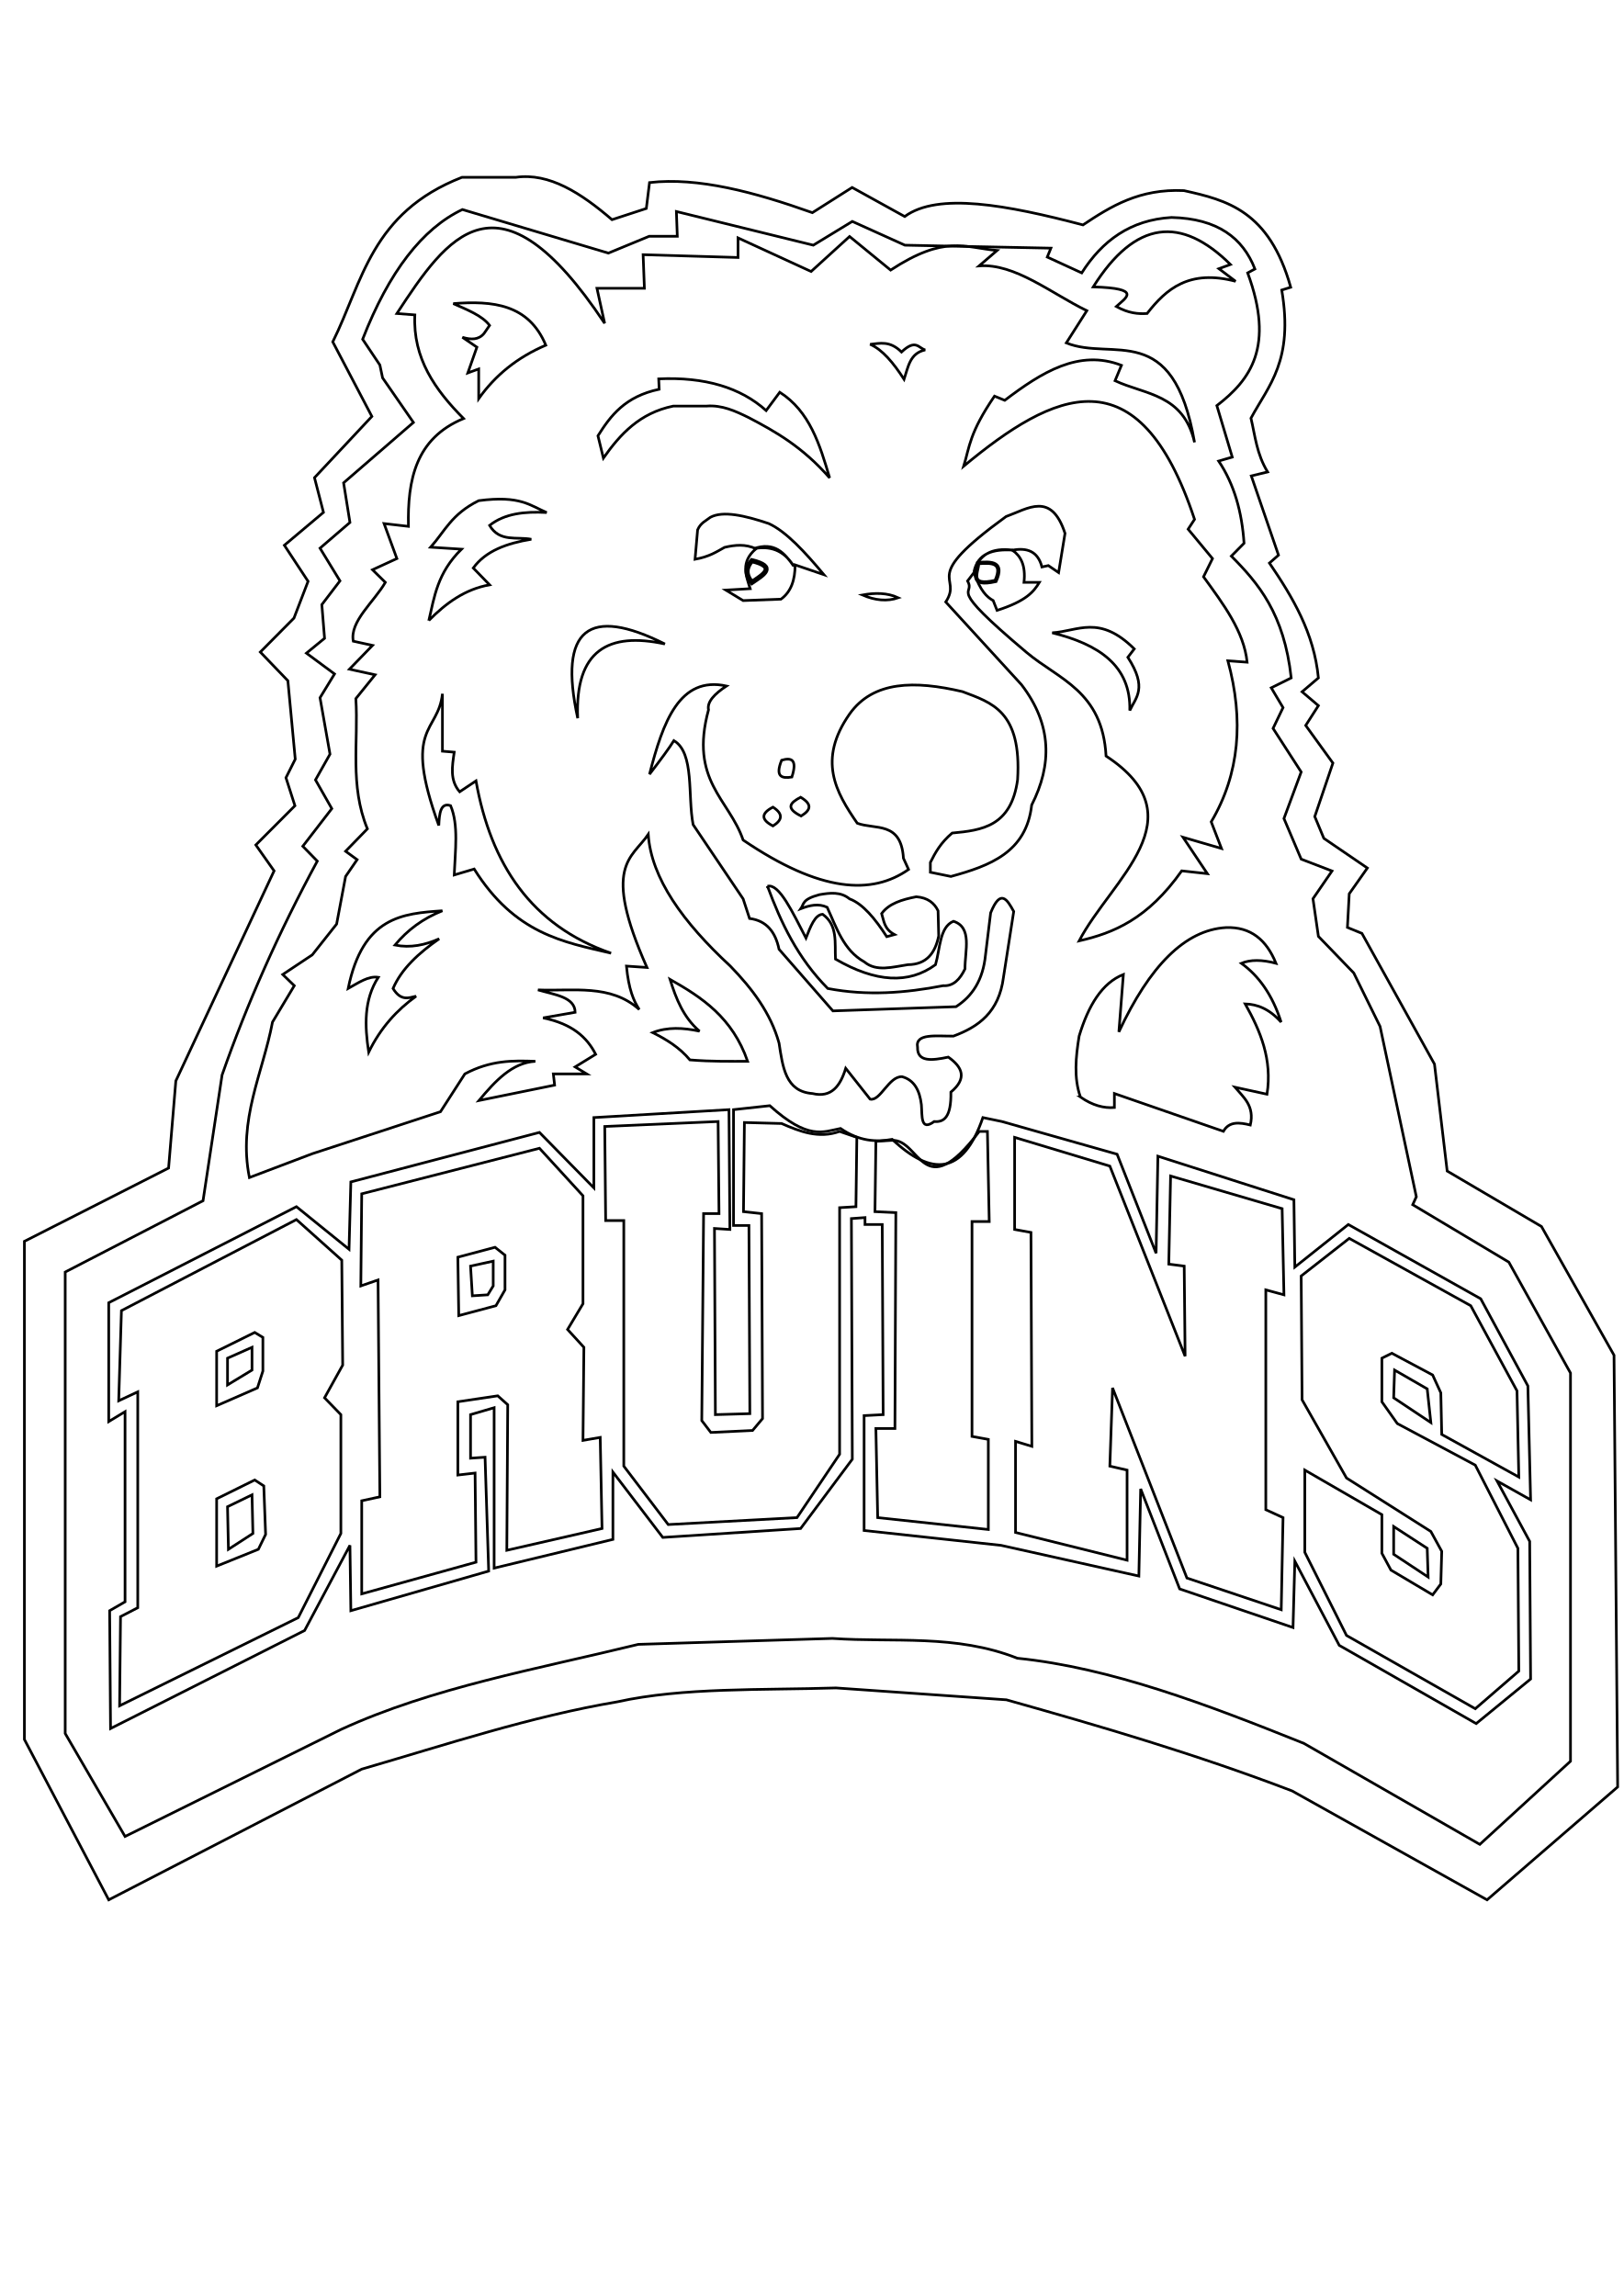
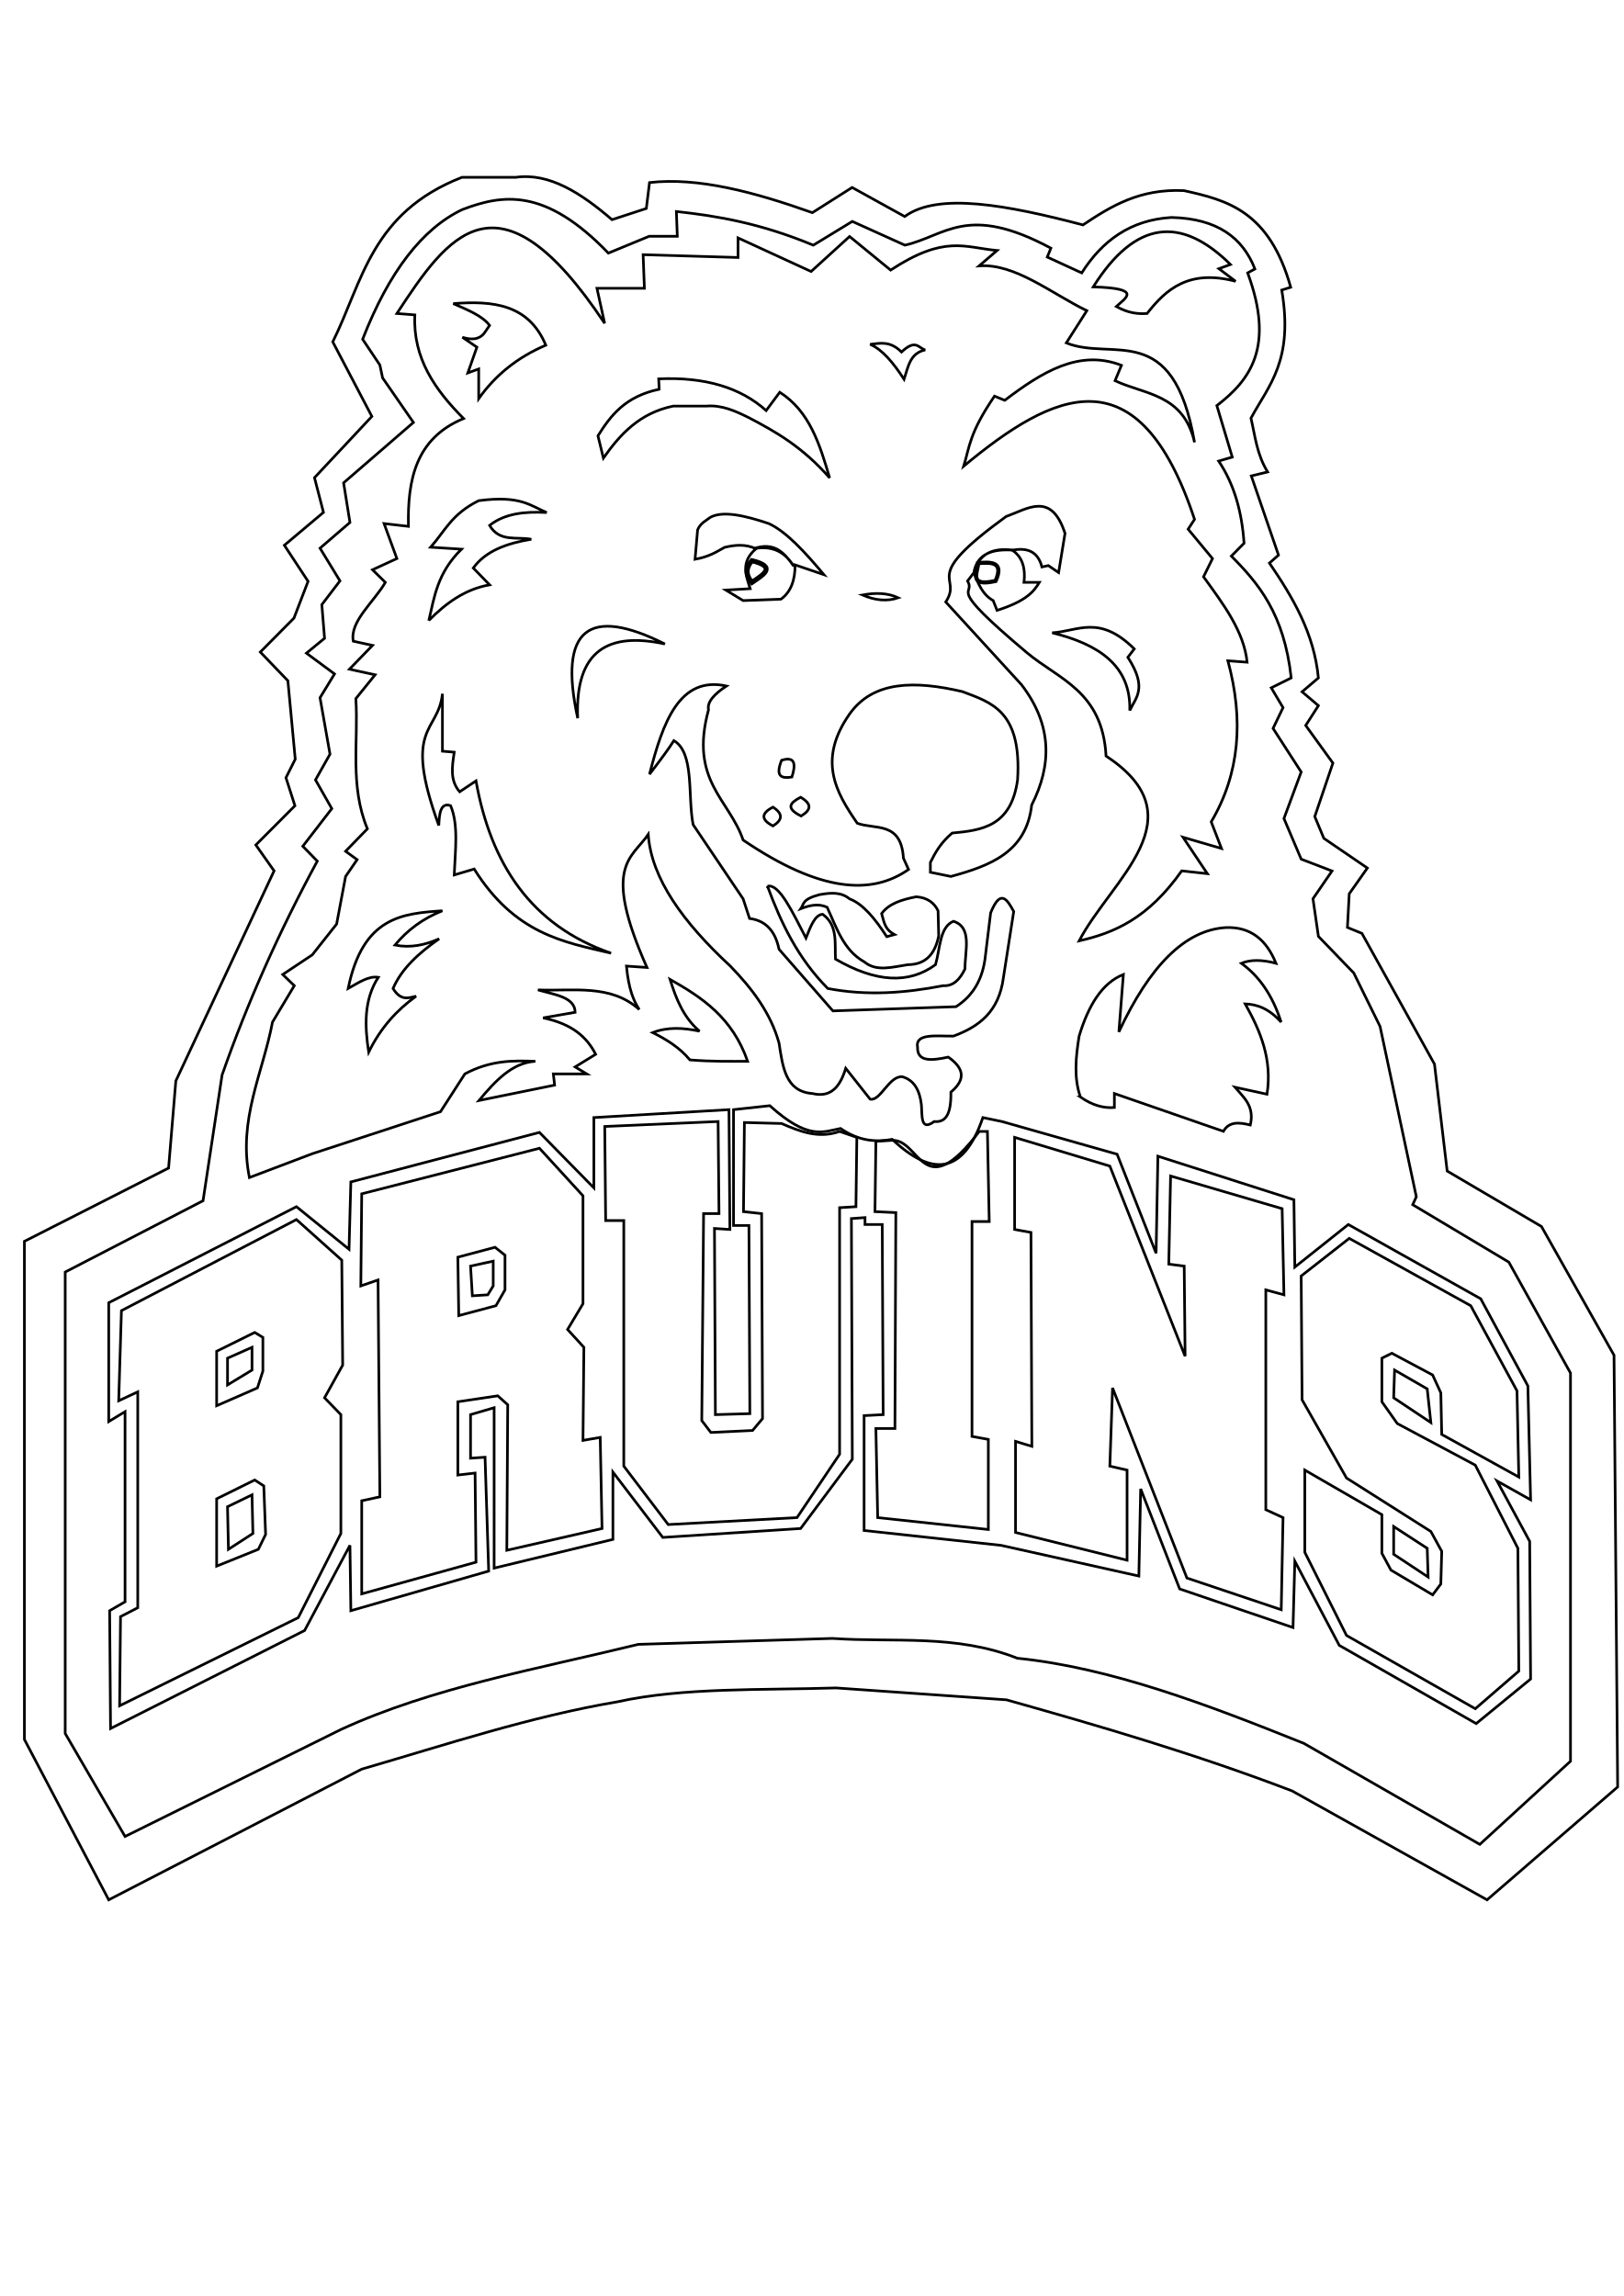
<svg xmlns="http://www.w3.org/2000/svg" width="210mm" height="297mm" viewBox="0 0 744.094 1052.362" id="svg2" version="1.1">
  <defs id="defs4" />
  <g id="layer1">
    <path style="fill:none;fill-rule:evenodd;stroke:#000000;stroke-width:1.216px;stroke-linecap:butt;stroke-linejoin:miter;stroke-opacity:1" d="m 681.478,870.785 59.84,-51.74 -1.662,-197.885 -33.245,-59.002 -43.218,-25.416 -5.818,-49.017 -33.245,-59.91 -6.649,-2.723 0.831,-15.431 8.311,-11.8 -19.947,-13.616 -4.156,-9.985 8.311,-24.509 -12.467,-17.247 5.818,-9.077 -7.48,-6.354 7.48,-6.354 c -1.993,-20.546 -11.707,-36.875 -22.44,-52.648 l 4.156,-3.631 -12.467,-36.309 7.48,-1.815 c -5.014,-8.214 -5.7,-16.428 -7.632,-24.642 8.19,-15.181 19.594,-26.311 14.105,-58.73 l 4.114,-1.284 C 581.643,96.538 562.179,91.731 542.574,87.369 522.183,86.414 509.084,94.562 496.294,103.094 461.412,93.917 429.755,88.067 414.605,99.243 L 390.51,85.925 372.291,97.478 C 345.626,88.002 319.92,81.143 297.655,83.678 l -1.469,11.874 -15.721,5.135 C 266.213,88.447 251.739,79.111 236.388,81.271 l -24.683,0 c -41.652,16.275 -45.504,47.84 -59.21,75.419 l 17.925,34.179 -26.299,28.081 4.114,15.886 -17.925,15.084 10.872,16.528 -6.465,16.849 -15.427,15.565 12.635,13.158 3.379,35.944 -4.261,8.505 4.114,12.837 -17.925,17.972 8.375,11.874 -45.029,96.287 -3.324,39.94 -66.074,33.586 0,228.294 38.647,73.526 115.941,-59.91 c 38.835,-11.281 77.316,-24.111 117.188,-30.863 30.056,-6.661 66.008,-5.271 100.15,-6.354 l 78.125,5.446 c 43.233,12.166 86.577,24.822 130.901,41.755 z" id="path3351" />
-     <path style="fill:none;fill-rule:evenodd;stroke:#000000;stroke-width:1.216px;stroke-linecap:butt;stroke-linejoin:miter;stroke-opacity:1" d="m 29.881,583.035 0,211.501 27.427,47.202 98.903,-49.017 c 41.974,-19.31 89.949,-27.695 136.303,-39.032 l 88.93,-2.723 c 28.258,1.944 56.516,-2.073 84.774,9.077 42.781,4.353 86.996,21.231 131.317,39.032 l 80.618,46.294 41.556,-38.125 0,-177.915 -28.258,-50.833 -44.049,-26.324 1.662,-3.631 -16.622,-78.065 -12.051,-24.509 -16.207,-16.793 -2.493,-17.247 8.727,-12.708 -14.129,-5.446 -7.896,-18.608 7.896,-21.332 -12.882,-19.97 4.571,-9.531 -5.402,-9.077 9.142,-4.539 c -3.222,-29.385 -14.962,-43.265 -27.427,-55.825 l 5.818,-5.9 C 569.16,234.834 565.683,222.058 558.472,211.321 l 6.233,-1.815 -7.064,-23.601 c 15.42,-11.824 26.593,-26.999 14.129,-60.818 l 3.324,-1.815 c -5.536,-14.164 -17.044,-23.112 -38.231,-23.601 -18.78,1.094 -31.751,10.647 -41.14,25.416 l -15.791,-7.262 1.662,-4.085 -66.905,-1.362 -24.102,-10.893 -17.869,10.893 -62.749,-15.431 0.416,11.347 -12.882,0 -18.7,7.716 -66.905,-19.97 C 193.536,104.772 178.276,124.511 166.185,155.496 l 7.896,11.8 1.247,5.9 14.129,20.424 -31.998,27.686 2.909,18.155 -13.713,11.8 9.142,14.978 -8.311,10.893 1.247,15.431 -8.311,6.808 12.882,9.531 -6.649,10.893 4.571,25.87 -6.649,11.8 7.48,13.162 -13.298,17.247 6.649,6.808 c -17.68,32.678 -32.223,65.356 -43.634,98.035 l -8.727,57.641 z" id="path3353" />
+     <path style="fill:none;fill-rule:evenodd;stroke:#000000;stroke-width:1.216px;stroke-linecap:butt;stroke-linejoin:miter;stroke-opacity:1" d="m 29.881,583.035 0,211.501 27.427,47.202 98.903,-49.017 c 41.974,-19.31 89.949,-27.695 136.303,-39.032 l 88.93,-2.723 c 28.258,1.944 56.516,-2.073 84.774,9.077 42.781,4.353 86.996,21.231 131.317,39.032 l 80.618,46.294 41.556,-38.125 0,-177.915 -28.258,-50.833 -44.049,-26.324 1.662,-3.631 -16.622,-78.065 -12.051,-24.509 -16.207,-16.793 -2.493,-17.247 8.727,-12.708 -14.129,-5.446 -7.896,-18.608 7.896,-21.332 -12.882,-19.97 4.571,-9.531 -5.402,-9.077 9.142,-4.539 c -3.222,-29.385 -14.962,-43.265 -27.427,-55.825 l 5.818,-5.9 C 569.16,234.834 565.683,222.058 558.472,211.321 l 6.233,-1.815 -7.064,-23.601 c 15.42,-11.824 26.593,-26.999 14.129,-60.818 l 3.324,-1.815 c -5.536,-14.164 -17.044,-23.112 -38.231,-23.601 -18.78,1.094 -31.751,10.647 -41.14,25.416 l -15.791,-7.262 1.662,-4.085 c -38.452,-20.642 -48.335,-5.572 -66.905,-1.362 l -24.102,-10.893 -17.869,10.893 C 348.541,102.344 328.815,98.986 309.968,96.947 l 0.416,11.347 -12.882,0 -18.7,7.716 C 249.784,85.847 230.303,89.063 211.896,96.039 193.536,104.772 178.276,124.511 166.185,155.496 l 7.896,11.8 1.247,5.9 14.129,20.424 -31.998,27.686 2.909,18.155 -13.713,11.8 9.142,14.978 -8.311,10.893 1.247,15.431 -8.311,6.808 12.882,9.531 -6.649,10.893 4.571,25.87 -6.649,11.8 7.48,13.162 -13.298,17.247 6.649,6.808 c -17.68,32.678 -32.223,65.356 -43.634,98.035 l -8.727,57.641 z" id="path3353" />
    <path style="fill:none;fill-rule:evenodd;stroke:#000000;stroke-width:1.216px;stroke-linecap:butt;stroke-linejoin:miter;stroke-opacity:1" d="m 49.828,597.105 0,54.464 7.48,-4.539 0,87.142 -7.065,4.085 0.416,54.01 88.93,-44.933 20.778,-39.032 0.416,29.955 63.165,-18.155 -1.662,-52.194 -6.649,0.454 0,-19.97 10.805,-3.177 0,73.526 54.438,-13.162 0,-30.863 22.856,29.955 63.165,-4.085 23.687,-31.77 -0.416,-110.289 6.233,-0.454 0,3.177 7.896,0 0.416,87.142 -8.727,0.454 0,52.648 62.749,6.808 63.165,14.07 0.831,-39.94 17.869,45.84 51.945,17.701 0.831,-30.409 20.362,38.578 62.749,35.855 24.934,-20.424 -0.416,-63.087 -14.96,-27.686 15.376,8.623 -1.247,-52.194 -21.609,-39.94 -60.672,-34.04 -24.518,19.516 -0.416,-30.863 -62.334,-19.97 -0.831,44.479 -17.869,-45.386 -52.776,-14.978 -8.727,-1.815 c -9.106,26.654 -23.594,26.855 -41.556,9.985 -7.44,1.323 -15.146,0.9 -23.687,-4.992 -8.035,1.562 -14.786,5.461 -32.414,-10.439 l -16.622,1.815 0,53.102 7.064,0 0.416,86.234 -15.791,0.454 -0.416,-85.326 7.064,0.454 -0.416,-54.918 -61.918,3.631 0,32.224 -24.934,-25.416 -86.436,22.693 -0.831,30.863 -24.102,-19.516 z" id="path3355" />
    <path style="fill:none;fill-rule:evenodd;stroke:#000000;stroke-width:1.216px;stroke-linecap:butt;stroke-linejoin:miter;stroke-opacity:1" d="m 55.646,600.736 -1.247,41.302 8.727,-4.085 0,98.942 -7.896,4.085 -0.416,40.848 81.865,-40.394 19.531,-38.578 0,-54.464 -7.48,-7.716 8.311,-14.977 -0.416,-48.11 -20.778,-18.608 z" id="path3357" />
    <path style="fill:none;fill-rule:evenodd;stroke:#000000;stroke-width:1.216px;stroke-linecap:butt;stroke-linejoin:miter;stroke-opacity:1" d="m 99.28,619.344 0,24.963 18.7,-8.17 2.493,-7.716 0,-15.431 -3.74,-2.269 z" id="path3359" />
    <path style="fill:none;fill-rule:evenodd;stroke:#000000;stroke-width:1.216px;stroke-linecap:butt;stroke-linejoin:miter;stroke-opacity:1" d="m 104.266,622.521 0,12.254 11.22,-6.808 0,-10.439 z" id="path3361" />
    <path style="fill:none;fill-rule:evenodd;stroke:#000000;stroke-width:1.216px;stroke-linecap:butt;stroke-linejoin:miter;stroke-opacity:1" d="m 99.28,686.97 0,30.863 19.116,-7.716 3.324,-6.808 -0.831,-22.239 -4.156,-2.723 z" id="path3363" />
    <path style="fill:none;fill-rule:evenodd;stroke:#000000;stroke-width:1.216px;stroke-linecap:butt;stroke-linejoin:miter;stroke-opacity:1" d="m 104.266,690.601 0.416,19.516 11.22,-7.262 -0.416,-17.701 z" id="path3365" />
    <path style="fill:none;fill-rule:evenodd;stroke:#000000;stroke-width:1.216px;stroke-linecap:butt;stroke-linejoin:miter;stroke-opacity:1" d="m 165.769,547.18 -0.416,42.209 7.896,-2.723 0.831,99.396 -8.311,1.815 0,42.663 52.36,-14.524 -0.416,-40.848 -7.896,0.908 0,-33.586 18.285,-2.723 4.571,4.085 -0.416,66.718 43.634,-9.985 -0.831,-41.755 -7.896,1.362 0.416,-42.663 -7.48,-8.17 7.064,-11.8 0,-49.471 -19.947,-21.785 z" id="path3367" />
    <path style="fill:none;fill-rule:evenodd;stroke:#000000;stroke-width:1.216px;stroke-linecap:butt;stroke-linejoin:miter;stroke-opacity:1" d="m 209.818,576.227 0.416,26.778 17.038,-4.539 4.156,-7.262 0,-15.885 -4.571,-3.631 z" id="path3369" />
    <path style="fill:none;fill-rule:evenodd;stroke:#000000;stroke-width:1.216px;stroke-linecap:butt;stroke-linejoin:miter;stroke-opacity:1" d="m 215.636,580.312 0.831,13.616 7.064,-0.454 2.493,-4.085 0,-11.347 z" id="path3371" />
    <path style="fill:none;fill-rule:evenodd;stroke:#000000;stroke-width:1.216px;stroke-linecap:butt;stroke-linejoin:miter;stroke-opacity:1" d="m 277.139,516.317 0.416,43.117 8.311,0 0,112.558 20.362,26.778 59.009,-3.177 19.531,-29.047 0,-113.012 7.48,-0.454 0.416,-31.77 -7.896,-2.723 c -9.57,3.41 -18.112,0.082 -26.596,-3.631 l -17.038,-0.454 -0.416,40.848 8.311,0.908 0.416,93.95 -4.571,5.446 -19.116,0.908 -4.156,-5.446 0.831,-94.858 7.064,0 -0.416,-42.209 z" id="path3373" />
    <path style="fill:none;fill-rule:evenodd;stroke:#000000;stroke-width:1.216px;stroke-linecap:butt;stroke-linejoin:miter;stroke-opacity:1" d="m 401.391,523.125 -0.416,32.224 9.558,0.454 -0.416,98.942 -8.727,0 0.831,40.848 50.698,5.446 0,-41.302 -7.48,-1.362 0,-98.488 7.896,0 -0.831,-41.302 -3.74,0 c -25.949,34.311 -26.92,3.567 -39.894,4.085 z" id="path3375" />
    <path style="fill:none;fill-rule:evenodd;stroke:#000000;stroke-width:1.216px;stroke-linecap:butt;stroke-linejoin:miter;stroke-opacity:1" d="m 464.972,521.31 0,42.209 7.48,1.362 0.416,98.035 -7.48,-2.269 0,41.755 51.114,12.708 0,-41.302 -7.896,-1.815 1.247,-35.855 34.076,87.142 43.218,14.524 0.831,-42.209 -7.896,-3.631 0,-100.758 8.311,2.269 -0.831,-39.486 -51.114,-14.978 -0.831,40.394 7.064,0.908 0.416,41.302 -34.491,-87.142 z" id="path3377" />
    <path style="fill:none;fill-rule:evenodd;stroke:#000000;stroke-width:1.216px;stroke-linecap:butt;stroke-linejoin:miter;stroke-opacity:1" d="m 597.951,673.808 0,37.671 19.116,38.125 59.009,33.586 19.947,-17.247 -0.416,-56.279 -19.531,-38.125 -35.738,-19.062 -7.065,-9.985 0,-19.97 4.571,-2.269 18.7,9.985 3.74,8.17 0.416,19.062 35.323,19.516 -0.831,-39.486 -21.194,-39.032 -55.685,-30.863 -22.025,17.247 0.416,56.733 20.362,35.855 38.647,24.509 4.987,9.077 -0.416,14.977 -3.74,4.993 -19.116,-11.347 -4.156,-7.716 0,-17.701 z" id="path3379" />
    <path style="fill:none;fill-rule:evenodd;stroke:#000000;stroke-width:1.216px;stroke-linecap:butt;stroke-linejoin:miter;stroke-opacity:1" d="m 638.675,699.678 0,12.708 15.791,10.439 -0.416,-13.162 z" id="path3381" />
    <path style="fill:none;fill-rule:evenodd;stroke:#000000;stroke-width:1.216px;stroke-linecap:butt;stroke-linejoin:miter;stroke-opacity:1" d="m 639.091,627.968 -0.416,12.708 17.038,11.347 -1.662,-15.431 z" id="path3383" />
    <path style="fill:none;fill-rule:evenodd;stroke:#000000;stroke-width:1.216px;stroke-linecap:butt;stroke-linejoin:miter;stroke-opacity:1" d="m 181.88,143.692 8.228,0.642 c -0.953,19.908 9.302,34.376 22.332,47.498 -21.937,9.07 -25.735,28.078 -25.271,49.423 l -11.166,-1.284 5.877,16.047 -11.166,5.135 5.877,5.777 c -5.218,8.986 -16.436,17.972 -14.692,26.958 l 8.815,1.926 -10.578,10.912 11.754,2.567 -8.815,10.912 c 1.254,19.898 -2.913,39.795 5.289,59.693 l -9.991,10.27 5.289,3.851 -5.289,7.702 -4.114,21.823 -11.166,14.121 -13.517,8.986 5.289,5.135 -9.991,16.688 c -4.445,23.462 -15.898,44.737 -10.578,71.247 l 28.797,-10.912 58.769,-19.256 11.166,-17.33 c 11.776,-6.304 22.082,-6.182 32.323,-5.777 -10.594,0.598 -18.345,8.962 -25.858,17.972 l 34.674,-7.06 -0.588,-5.135 15.28,0 -5.289,-3.209 9.403,-5.777 c -4.003,-7.85 -10.728,-13.961 -24.095,-16.688 l 14.692,-2.567 c -0.095,-7.084 -9.532,-8.046 -17.043,-10.27 16.079,0.691 33.265,-2.852 46.427,8.986 -2.573,-3.949 -4.856,-9.166 -5.877,-19.898 l 9.403,0.642 c -20.79,-46.865 -6.94,-49.923 0.588,-60.977 1.39,20.112 15.889,40.223 37.612,60.335 10.041,10.349 18.523,21.55 22.332,35.302 1.688,10.89 2.93,22.198 15.28,23.107 8.727,2.101 12.785,-3.445 15.28,-11.553 l 11.166,14.121 c 4.663,1.163 8.598,-10.63 14.692,-10.27 5.475,1.509 8.036,6.2 8.815,12.837 0.425,5.081 -0.506,12.382 5.877,7.702 4.468,0.405 7.842,-1.982 7.64,-13.479 7.546,-6.312 5.333,-11.44 -1.175,-16.047 -7.533,1.595 -14.288,2.34 -14.105,-4.493 -1.206,-6.583 8.755,-5.036 16.455,-5.135 11.38,-4.221 20.864,-10.857 22.92,-26.958 l 4.702,-30.167 c -3.002,-5.506 -6.043,-10.598 -10.578,0.642 l -2.351,19.256 c -1.142,11.59 -6.113,18.998 -13.517,23.749 l -56.418,1.926 -24.683,-28.242 c -1.634,-7.843 -5.623,-13.114 -13.517,-14.121 l -2.938,-8.986 -22.92,-34.019 c -2.581,-13.228 0.718,-32.877 -8.815,-38.512 -1.998,3.252 -6.04,8.737 -11.166,15.405 6.135,-23.912 13.704,-45.161 35.261,-40.437 -5.508,3.637 -8.971,7.274 -8.228,10.912 -8.839,32.523 9.415,40.835 15.868,59.693 35.553,24.146 59.029,25.208 75.812,13.479 l -2.351,-5.135 c -1.064,-17.122 -12.943,-12.982 -21.157,-16.047 -9.884,-14.31 -18.254,-29.034 -3.526,-50.065 10.88,-15.328 29.931,-15.36 51.717,-10.27 13.252,5.041 27.24,8.797 25.271,40.437 -2.931,21.348 -16.306,23.142 -29.972,24.391 -5.32,4.493 -7.747,8.986 -9.991,13.479 l 0,4.493 9.403,1.926 c 17.851,-4.894 34.572,-11.023 37.024,-32.735 9.348,-18.4 9.434,-36.8 -4.702,-55.2 L 433.411,275.915 c 8.165,-12.507 -12.789,-9.804 27.621,-39.153 10.021,-3.606 20.755,-11.578 27.034,7.702 l -2.938,17.972 -4.702,-3.209 -2.938,0.642 c -1.898,-7.315 -6.93,-8.923 -13.517,-7.702 3.805,2.691 6.169,6.955 5.289,14.763 l 7.052,0 c -2.583,4.279 -6.026,8.558 -19.394,12.837 l -1.763,-4.493 c -2.938,-1.647 -5.877,-4.416 -8.815,-12.837 l -2.938,3.851 c 4.061,7.307 -11.103,0.617 27.034,32.735 14.711,12.408 34.789,17.652 36.437,47.498 42.989,28.242 2.42,56.484 -12.341,84.726 15.672,-3.582 31.343,-9.907 47.015,-32.093 l 11.754,1.284 -11.166,-16.688 17.631,5.135 -4.702,-12.195 c 12.999,-21.97 15.011,-46.71 7.64,-73.814 l 8.815,0.642 c -1.451,-14.189 -10.925,-26.626 -19.981,-39.154 l 4.114,-8.344 -11.166,-13.479 2.938,-4.493 c -25.652,-77.396 -64.657,-58.54 -105.784,-24.391 2.694,-8.871 2.584,-15.189 14.105,-32.093 l 4.702,1.926 c 16.843,-12.78 33.945,-23.603 53.48,-16.047 l -2.938,7.06 c 13.774,6.451 31.338,6 36.437,28.242 -9.824,-56.519 -37.621,-36.976 -58.769,-45.572 l 9.403,-14.763 c -16.455,-8.008 -32.911,-21.765 -49.366,-20.54 l 8.228,-7.06 c -14.954,-1.363 -23.922,-7.283 -48.778,8.986 l -18.806,-15.405 -17.631,16.047 -33.498,-15.405 0,8.986 -43.489,-1.284 0.588,15.405 -21.744,0 3.526,16.047 C 228.082,74.576 204.855,108.609 181.88,143.692 Z" id="path3385" />
    <path style="fill:none;fill-rule:evenodd;stroke:#000000;stroke-width:1.888px;stroke-linecap:butt;stroke-linejoin:miter;stroke-opacity:1" d="m 448.294,258.086 c 6.143,-0.486 11.86,-0.579 7.95,8.197 -12.525,2.812 -8.293,-3.784 -7.95,-8.197 z" id="path3387" />
    <path style="fill:none;fill-rule:evenodd;stroke:#000000;stroke-width:1.216px;stroke-linecap:butt;stroke-linejoin:miter;stroke-opacity:1" d="m 318.518,256.339 1.175,-13.479 c 1.368,-3.217 3.789,-4.133 5.877,-5.777 5.709,-3.037 15.582,-0.876 26.74,2.888 7.946,3.64 16.55,13.021 25.271,23.428 l -13.223,-4.493 c 0.032,6.834 -1.799,12.311 -6.465,15.726 l -17.337,0.642 -7.934,-4.814 11.166,-0.642 c -1.946,-6.098 -4.521,-12.195 2.645,-18.293 -4.799,-2.253 -9.599,-1.782 -14.398,-0.642 -3.702,2.038 -6.823,4.235 -13.517,5.456 z" id="path3389" />
    <path style="fill:none;fill-rule:evenodd;stroke:#000000;stroke-width:2.295px;stroke-linecap:butt;stroke-linejoin:miter;stroke-opacity:1" d="m 344.557,256.982 c 11.676,2.846 5.202,6.442 0,9.986 -3.161,-3.72 -2.639,-6.984 0,-9.986 z" id="path3391" />
    <path style="fill:none;fill-rule:evenodd;stroke:#000000;stroke-width:1.216px;stroke-linecap:butt;stroke-linejoin:miter;stroke-opacity:1" d="m 276.516,209.959 -2.493,-10.212 c 5.824,-9.25 12.422,-18.03 28.05,-21.332 l -0.208,-4.766 c 21.164,-0.957 37.499,3.982 49.244,14.524 l 6.233,-8.396 c 13.718,8.776 18.342,23.979 22.856,39.259 -12.398,-14.202 -24.795,-21.211 -37.193,-27.686 -6.065,-2.973 -12.173,-5.804 -19.323,-5.219 l -15.168,0 c -15.38,3.161 -24.287,12.888 -31.998,23.828 z" id="path3397" />
    <path style="fill:none;fill-rule:evenodd;stroke:#000000;stroke-width:1.216px;stroke-linecap:butt;stroke-linejoin:miter;stroke-opacity:1" d="m 264.744,329.19 c -1.328,-31.257 14.178,-39.626 39.963,-34.019 -34.744,-17.389 -48.987,-7.287 -39.963,34.019 z" id="path3399" />
    <path style="fill:none;fill-rule:evenodd;stroke:#000000;stroke-width:1.216px;stroke-linecap:butt;stroke-linejoin:miter;stroke-opacity:1" d="m 196.521,284.393 c 7.878,-8 16.656,-14.361 27.842,-16.339 l -7.48,-7.716 c 5.699,-7.846 15.382,-11.34 26.596,-13.162 -6.616,-1.319 -14.49,1.486 -19.116,-6.354 6.814,-5.448 16.059,-6.472 26.18,-5.9 -7.602,-3.199 -12.052,-7.963 -31.167,-5.446 -12.499,6.172 -15.544,14.064 -22.025,21.332 l 14.129,0.908 c -11.077,10.893 -12.398,21.785 -14.96,32.678 z" id="path3401" />
    <path style="fill:none;fill-rule:evenodd;stroke:#000000;stroke-width:1.216px;stroke-linecap:butt;stroke-linejoin:miter;stroke-opacity:1" d="m 202.754,317.979 0,26.324 5.402,0.454 c -0.925,6.545 -2.111,12.811 2.493,18.155 l 7.48,-4.993 c 6.79,38.089 25.241,66.272 61.918,78.972 -21.926,-5.144 -44.048,-8.783 -62.749,-38.578 l -9.142,2.723 c 0.431,-11.128 2.083,-22.923 -1.662,-31.77 -4.589,-1.542 -5.171,3.48 -5.402,9.077 -16.772,-46.015 -0.235,-42.249 1.662,-60.364 z" id="path3403" />
    <path style="fill:none;fill-rule:evenodd;stroke:#000000;stroke-width:1.216px;stroke-linecap:butt;stroke-linejoin:miter;stroke-opacity:1" d="m 168.951,482.273 c 5.543,-11.351 13.072,-19.449 21.745,-25.674 -3.526,0.821 -7.052,2.265 -10.578,-3.53 3.895,-9.073 11.805,-16.267 21.157,-22.786 -6.415,2.836 -13.079,4.318 -20.275,2.888 5.715,-6.916 12.896,-12.232 21.744,-15.726 -18.229,1.276 -36.44,2.601 -43.195,35.623 4.604,-2.53 9.207,-5.851 13.811,-5.135 -6.695,10.409 -6.237,22.238 -4.408,34.34 z" id="path3405" />
    <path style="fill:none;fill-rule:evenodd;stroke:#000000;stroke-width:1.216px;stroke-linecap:butt;stroke-linejoin:miter;stroke-opacity:1" d="m 219.376,182.727 c 7.555,-10.693 17.712,-18.95 30.751,-24.509 -7.903,-18.907 -24.42,-20.446 -42.387,-19.062 6.404,2.857 13.231,5.483 16.622,9.985 l -2.493,3.631 c -2.438,3.027 -5.975,3.051 -9.973,1.815 l 6.649,4.539 -4.156,11.8 4.987,-1.815 z" id="path3407" />
    <path style="fill:none;fill-rule:evenodd;stroke:#000000;stroke-width:1.216px;stroke-linecap:butt;stroke-linejoin:miter;stroke-opacity:1" d="m 398.737,157.813 c 5.642,2.395 10.711,8.544 15.574,16.047 1.86,-5.563 2.612,-11.991 9.697,-13.479 -3.077,-0.755 -4.233,-5.285 -10.872,0.963 -5.339,-5.303 -9.811,-3.975 -14.398,-3.53 z" id="path3409" />
    <path style="fill:none;fill-rule:evenodd;stroke:#000000;stroke-width:1.216px;stroke-linecap:butt;stroke-linejoin:miter;stroke-opacity:1" d="m 482.189,290.036 c 21.279,5.255 36.129,15.025 35.555,35.623 2.776,-6.035 8.26,-10.221 -0.882,-24.391 l 2.938,-3.851 c -16.061,-15.93 -25.889,-8.032 -37.612,-7.381 z" id="path3411" />
    <path style="fill:none;fill-rule:evenodd;stroke:#000000;stroke-width:1.216px;stroke-linecap:butt;stroke-linejoin:miter;stroke-opacity:1" d="m 395.211,272.706 c 5.829,-1.073 11.408,-1.056 16.455,1.284 -5.086,1.749 -10.585,1.246 -16.455,-1.284 z" id="path3413" />
    <path style="fill:none;fill-rule:evenodd;stroke:#000000;stroke-width:1.216px;stroke-linecap:butt;stroke-linejoin:miter;stroke-opacity:1" d="m 316.167,485.804 c 10.507,0.83 18.153,0.618 26.446,0.642 -6.931,-20.04 -20.918,-29.292 -35.555,-37.549 2.771,8.863 6.108,17.418 13.517,23.749 -7.489,-1.638 -14.742,-1.984 -21.451,0.642 6.304,3.152 12.293,6.819 17.043,12.516 z" id="path3415" />
    <path style="fill:none;fill-rule:evenodd;stroke:#000000;stroke-width:1.216px;stroke-linecap:butt;stroke-linejoin:miter;stroke-opacity:1" d="m 495.118,502.813 c 5.612,3.902 10.744,5.185 15.574,4.814 l 0,-6.419 49.954,17.33 c 2.653,-4.685 7.372,-4.106 12.341,-2.888 2.018,-8.759 -3.082,-12.659 -7.052,-17.33 l 14.692,3.209 c 2.485,-15.908 -2.984,-28.933 -9.991,-41.4 5.485,0.194 10.97,2.181 16.455,8.344 -4.012,-12.587 -10.29,-21.214 -18.218,-26.958 4.114,-1.712 9.403,-1.712 15.868,0 -4.327,-10.683 -11.546,-16.802 -22.92,-16.367 -18.759,1.075 -35.014,17.649 -49.072,47.819 l 2.057,-26.316 c -9.731,3.848 -16.021,14.14 -20.275,28.242 -1.557,9.626 -2.496,19.14 0.588,27.921 z" id="path3417" />
    <path style="fill:none;fill-rule:evenodd;stroke:#000000;stroke-width:1.216px;stroke-linecap:butt;stroke-linejoin:miter;stroke-opacity:1" d="m 446.34,262.115 c 2.222,-7.708 7.947,-11.316 17.924,-9.949 -9.371,-0.658 -16.286,1.558 -17.924,9.949 z" id="path3430" />
    <path style="fill:none;fill-rule:evenodd;stroke:#000000;stroke-width:1.216px;stroke-linecap:butt;stroke-linejoin:miter;stroke-opacity:1" d="m 345.257,251.525 c 7.422,-1.427 13.855,0.39 18.512,8.023 -4.227,-6.07 -8.842,-11.465 -18.512,-8.023 z" id="path3432" />
    <path style="fill:none;fill-rule:evenodd;stroke:#000000;stroke-width:1.216px;stroke-linecap:butt;stroke-linejoin:miter;stroke-opacity:1" d="m 351.722,406.213 c 5.342,-1.438 11.535,12.009 17.631,23.749 2.071,-5.197 4.049,-10.696 7.64,-10.912 7.019,5.004 5.511,13.113 5.877,20.54 18.421,10.72 33.687,11.531 45.84,2.567 2.144,-7.286 1.832,-17.255 8.228,-19.898 8.764,2.814 5.232,13.462 5.289,21.823 -2.309,4.798 -5.339,8.021 -9.991,7.702 -17.296,3.349 -34.815,4.751 -52.892,1.284 -13.901,-14.081 -21.483,-30.232 -27.621,-46.856 z" id="path3434" />
    <path style="fill:none;fill-rule:evenodd;stroke:#000000;stroke-width:1.216px;stroke-linecap:butt;stroke-linejoin:miter;stroke-opacity:1" d="m 367.002,416.483 c 4.016,-1.513 8.032,-2.513 12.048,-0.642 4.344,9.387 7.488,19.711 17.043,25.033 5.556,4.651 12.936,2.329 19.981,1.284 8.652,-0.072 12.482,-5.409 14.105,-13.158 l -0.294,-11.553 c -1.743,-3.601 -4.776,-6.015 -9.991,-6.419 -6.478,1.27 -12.488,3.049 -15.868,7.702 1.084,3.4 1.1,7.034 5.877,9.628 l -3.526,0.963 c -5.357,-8.252 -10.907,-15.033 -17.043,-17.33 -4.106,-3.362 -8.936,-2.762 -13.811,-1.926 -8.049,2.14 -7.031,4.279 -8.521,6.419 z" id="path3436" />
    <path style="fill:none;fill-rule:evenodd;stroke:#000000;stroke-width:1.216px;stroke-linecap:butt;stroke-linejoin:miter;stroke-opacity:1" d="m 500.995,131.497 c 19.345,-30.782 40.404,-32.537 62.883,-10.27 l -5.289,1.926 7.64,5.777 c -21.194,-5.56 -31.738,3.419 -40.551,14.763 -4.098,0.248 -8.456,-0.07 -14.105,-3.209 4.245,-3.938 12.289,-8.338 -10.578,-8.986 z" id="path4239" />
    <path style="fill:none;fill-rule:evenodd;stroke:#000000;stroke-width:1.216px;stroke-linecap:butt;stroke-linejoin:miter;stroke-opacity:1" d="m 358.187,348.446 c 4.592,-1.372 7.275,-0.257 4.702,7.702 -4.605,0.75 -7.781,-0.06 -4.702,-7.702 z" id="path4241" />
    <path style="fill:none;fill-rule:evenodd;stroke:#000000;stroke-width:1.216px;stroke-linecap:butt;stroke-linejoin:miter;stroke-opacity:1" d="m 354.225,369.946 c 4.964,3.203 4.163,6.025 0,8.623 -5.541,-2.874 -5.541,-5.749 0,-8.623 z" id="path4243" />
    <path style="fill:none;fill-rule:evenodd;stroke:#000000;stroke-width:1.216px;stroke-linecap:butt;stroke-linejoin:miter;stroke-opacity:1" d="m 366.9,365.408 c -4.715,2.509 -7.16,4.914 0.208,8.623 4.674,-2.843 5.088,-5.478 -0.208,-8.623 z" id="path4245" />
  </g>
</svg>
